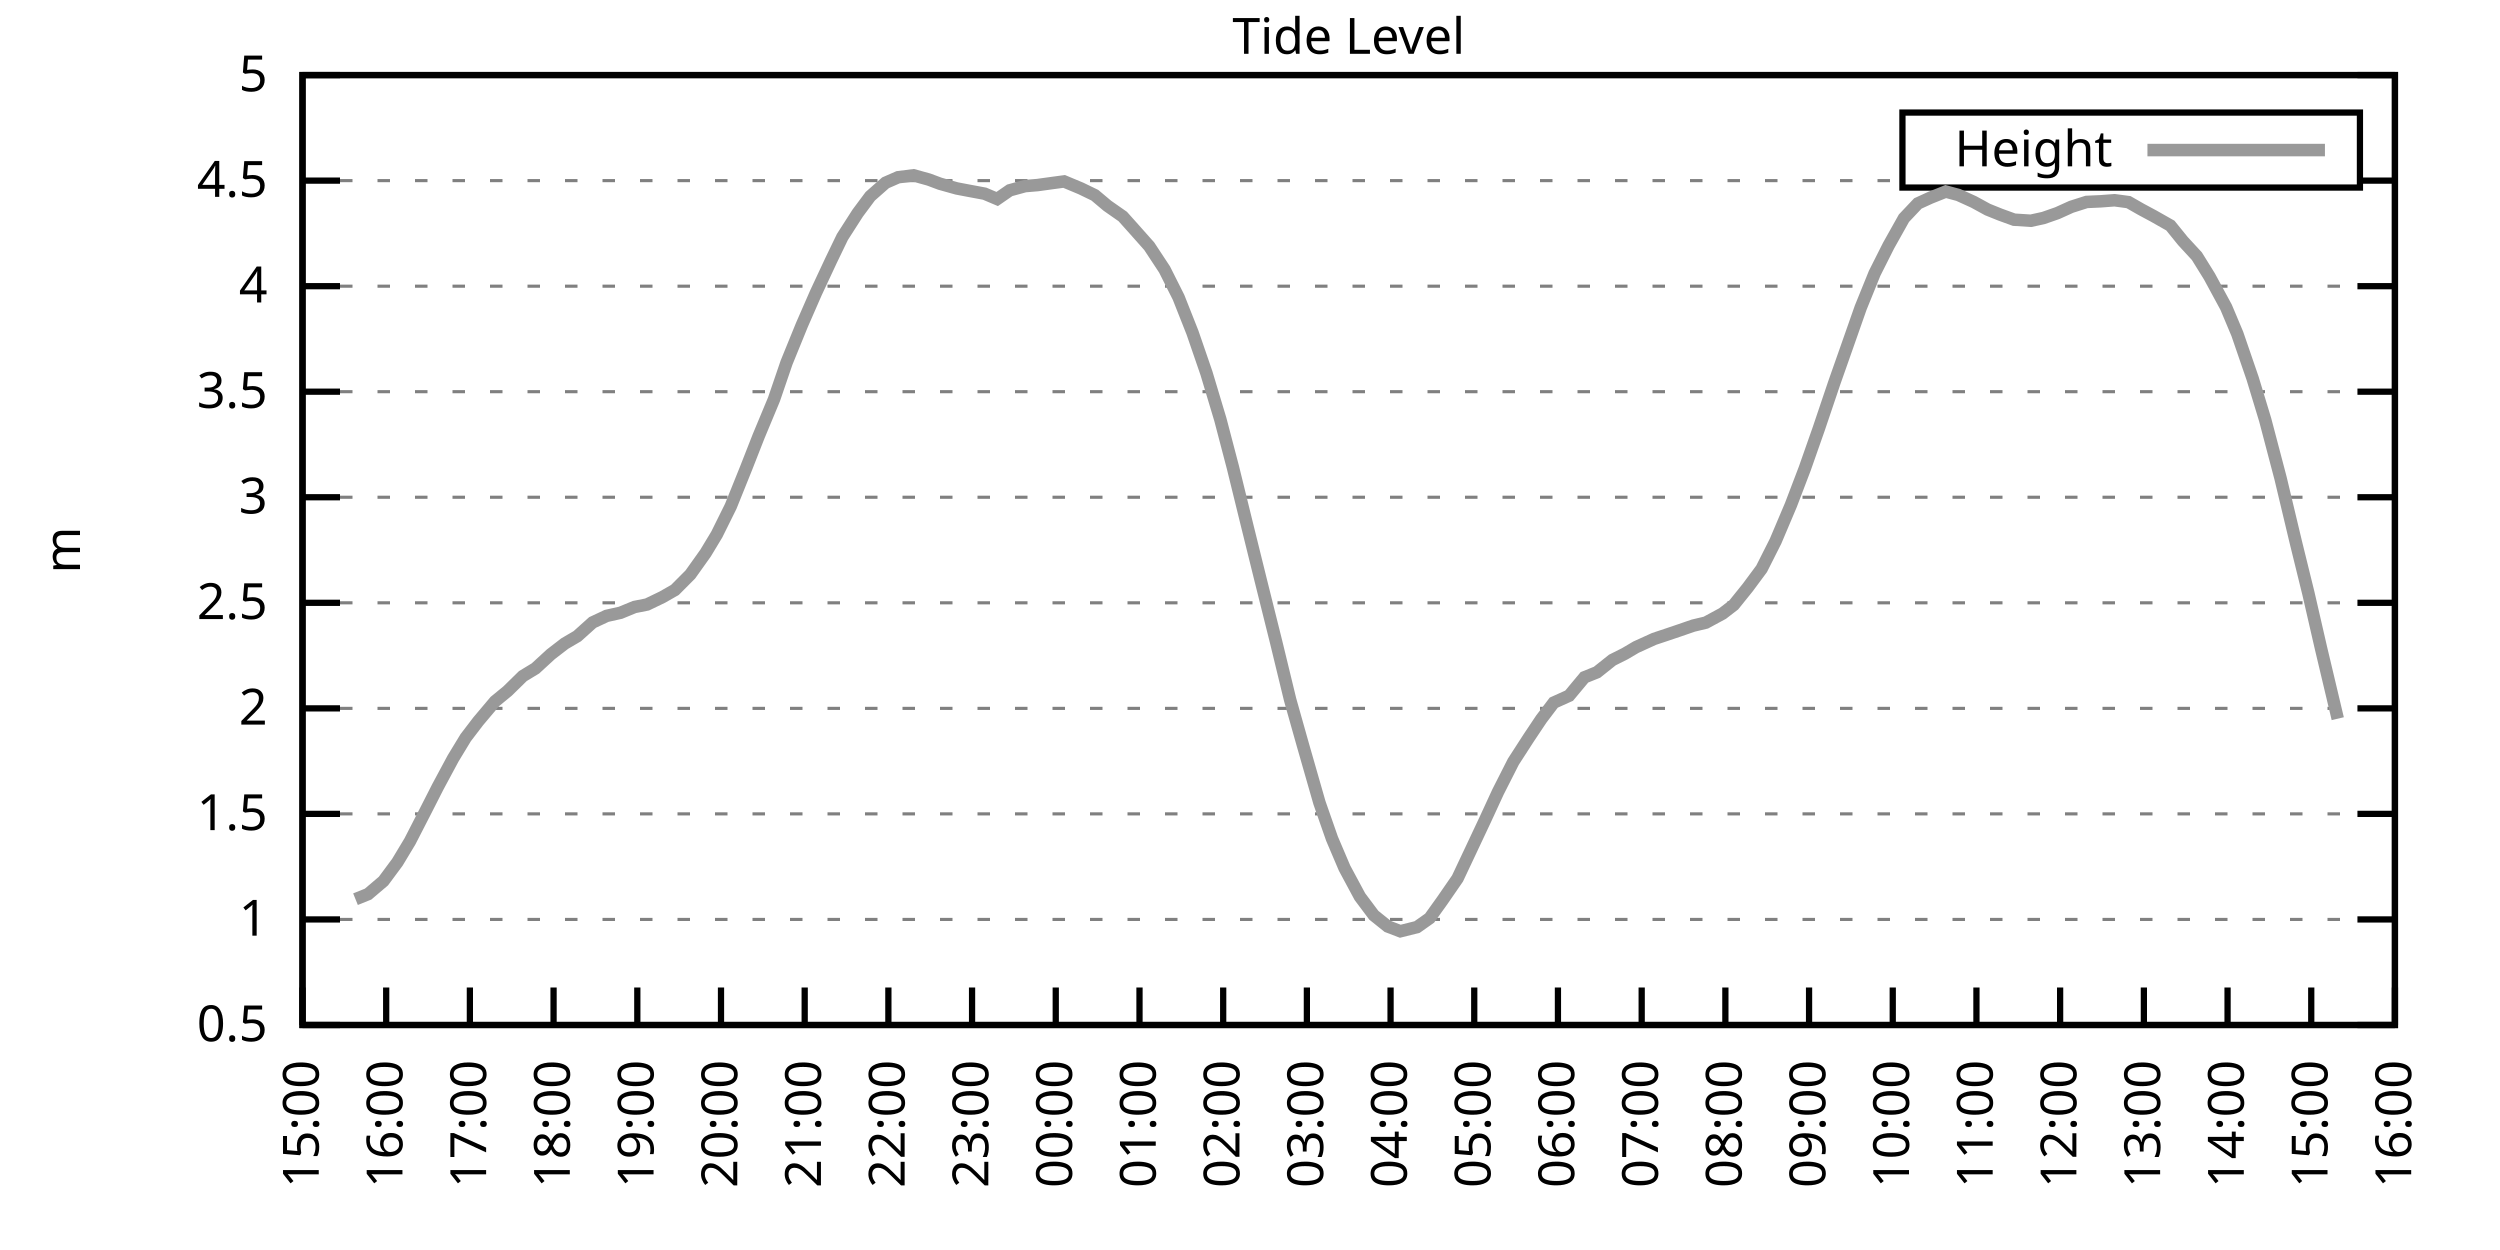
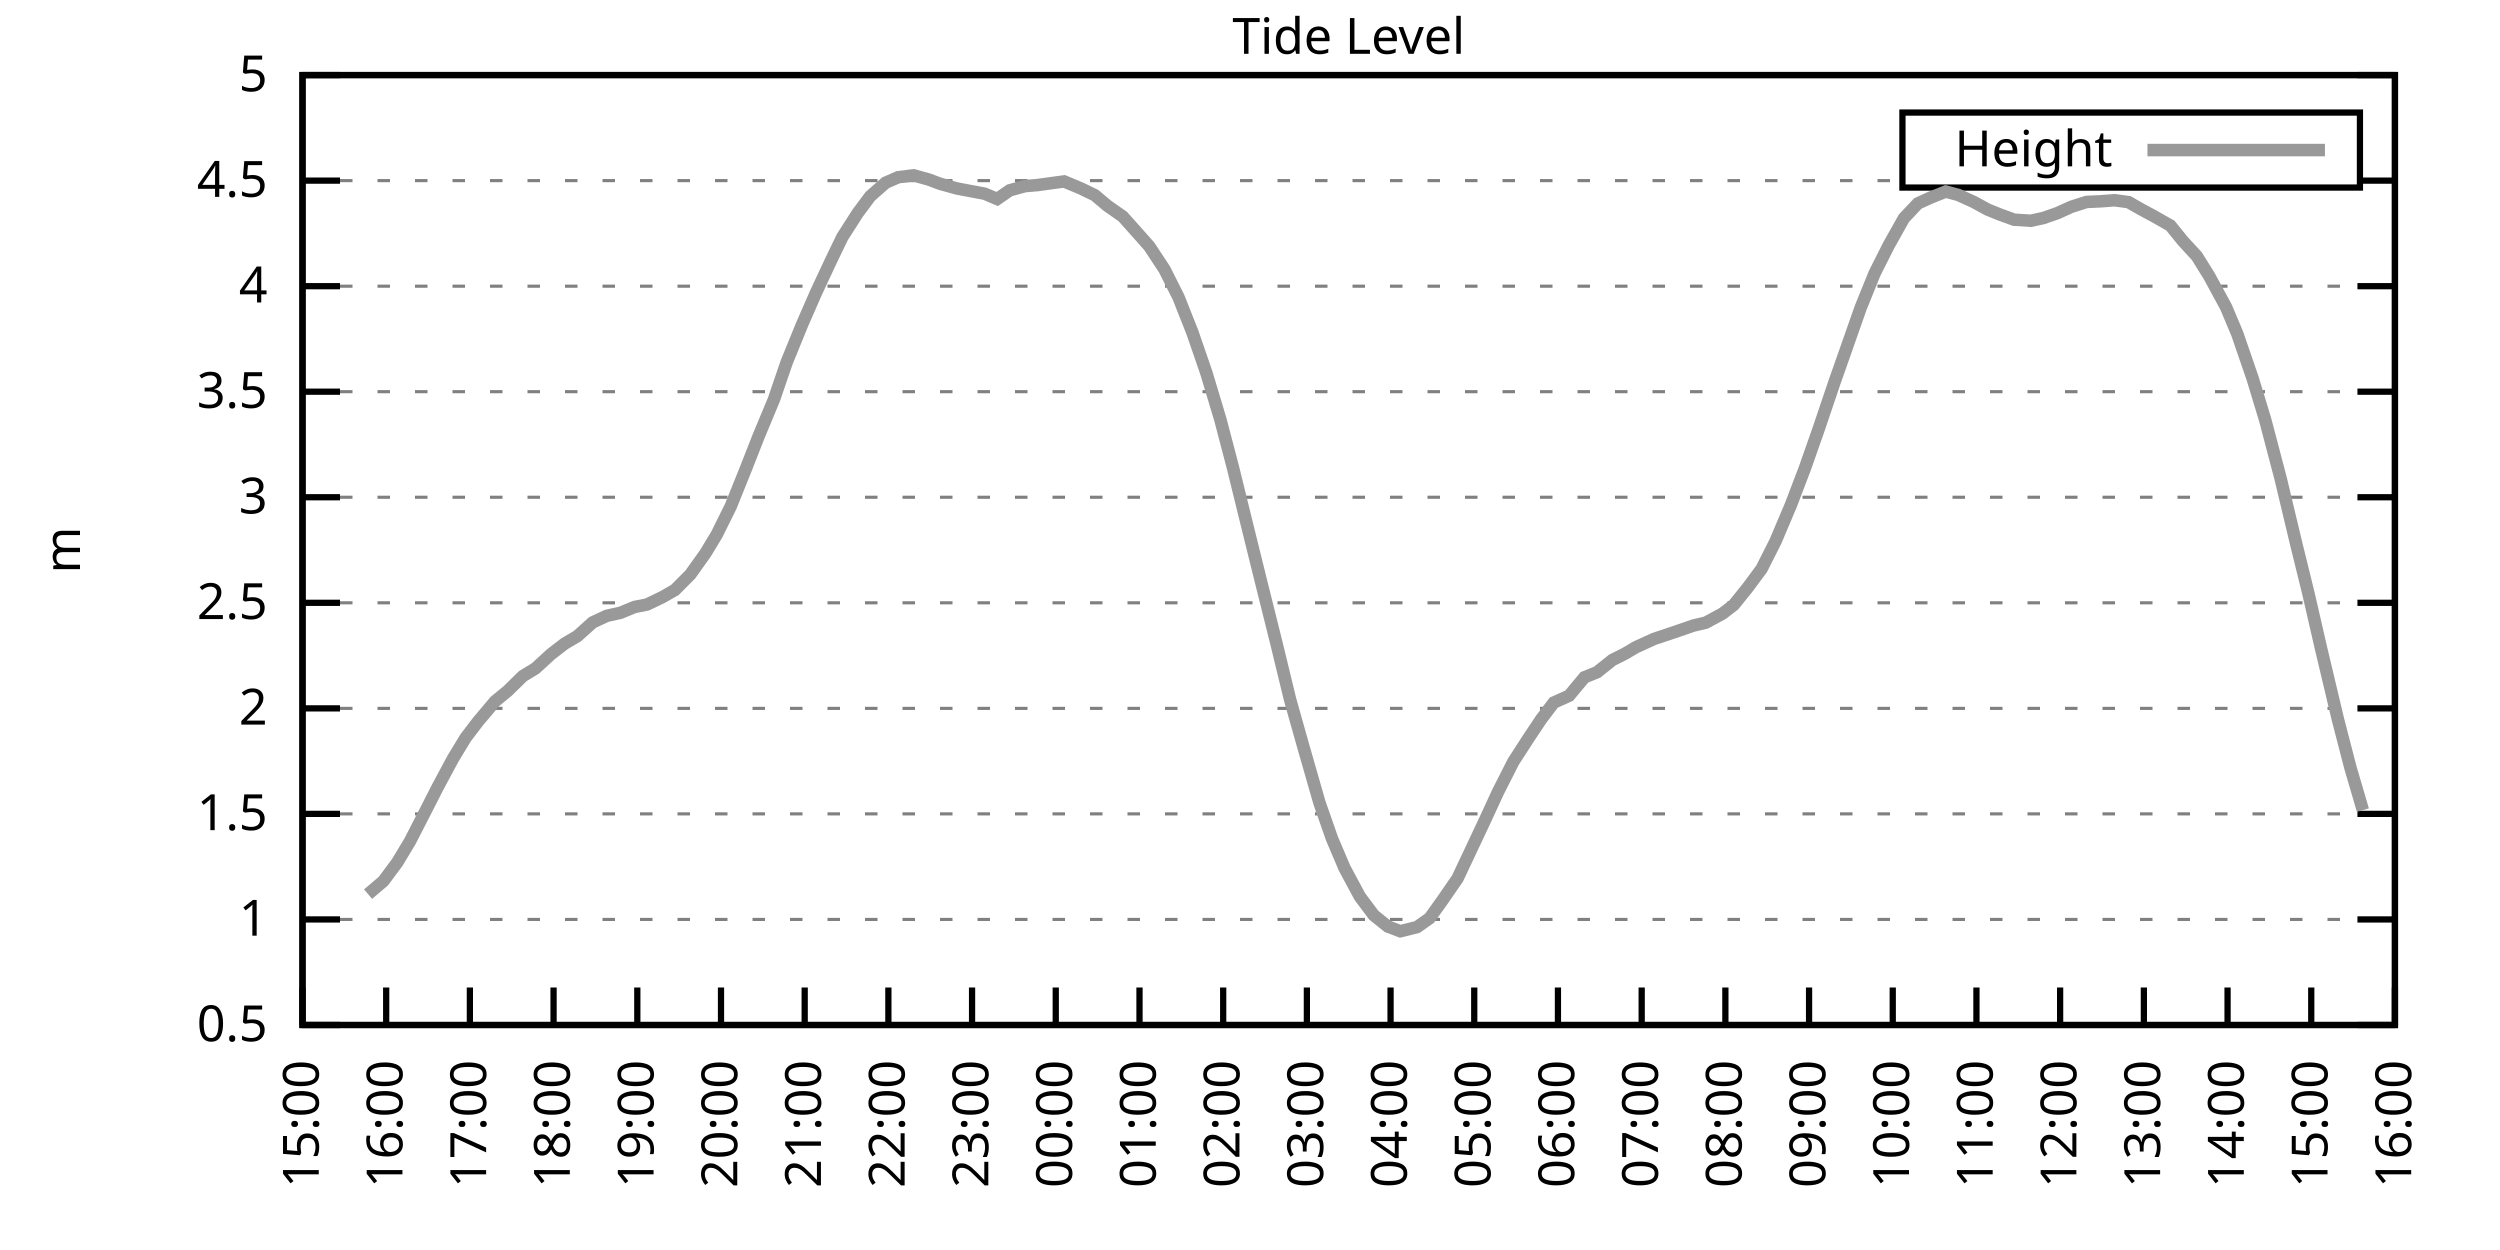
<svg xmlns="http://www.w3.org/2000/svg" xmlns:xlink="http://www.w3.org/1999/xlink" width="400" height="200" viewBox="0 0 400 200">
  <g id="gnuplot_canvas">
    <rect x="0" y="0" width="400" height="200" fill="none" />
    <defs>
      <circle id="gpDot" r="0.5" stroke-width="0.5" stroke="currentColor" />
      <path id="gpPt0" stroke-width="0.333" stroke="currentColor" d="M-1,0 h2 M0,-1 v2" />
      <path id="gpPt1" stroke-width="0.333" stroke="currentColor" d="M-1,-1 L1,1 M1,-1 L-1,1" />
      <path id="gpPt2" stroke-width="0.333" stroke="currentColor" d="M-1,0 L1,0 M0,-1 L0,1 M-1,-1 L1,1 M-1,1 L1,-1" />
      <rect id="gpPt3" stroke-width="0.333" stroke="currentColor" x="-1" y="-1" width="2" height="2" />
      <rect id="gpPt4" stroke-width="0.333" stroke="currentColor" fill="currentColor" x="-1" y="-1" width="2" height="2" />
      <circle id="gpPt5" stroke-width="0.333" stroke="currentColor" cx="0" cy="0" r="1" />
      <use xlink:href="#gpPt5" id="gpPt6" fill="currentColor" stroke="none" />
      <path id="gpPt7" stroke-width="0.333" stroke="currentColor" d="M0,-1.33 L-1.33,0.67 L1.33,0.67 z" />
      <use xlink:href="#gpPt7" id="gpPt8" fill="currentColor" stroke="none" />
      <use xlink:href="#gpPt7" id="gpPt9" stroke="currentColor" transform="rotate(180)" />
      <use xlink:href="#gpPt9" id="gpPt10" fill="currentColor" stroke="none" />
      <use xlink:href="#gpPt3" id="gpPt11" stroke="currentColor" transform="rotate(45)" />
      <use xlink:href="#gpPt11" id="gpPt12" fill="currentColor" stroke="none" />
      <path id="gpPt13" stroke-width="0.333" stroke="currentColor" d="M0,1.330 L1.265,0.411 L0.782,-1.067 L-0.782,-1.076 L-1.265,0.411 z" />
      <use xlink:href="#gpPt13" id="gpPt14" fill="currentColor" stroke="none" />
      <filter id="textbox" filterUnits="objectBoundingBox" x="0" y="0" height="1" width="1">
        <feFlood flood-color="white" flood-opacity="1" result="bgnd" />
        <feComposite in="SourceGraphic" in2="bgnd" operator="atop" />
      </filter>
      <filter id="greybox" filterUnits="objectBoundingBox" x="0" y="0" height="1" width="1">
        <feFlood flood-color="lightgrey" flood-opacity="1" result="grey" />
        <feComposite in="SourceGraphic" in2="grey" operator="atop" />
      </filter>
    </defs>
    <g fill="none" color="white" stroke="currentColor" stroke-width="1.00" stroke-linecap="butt" stroke-linejoin="miter">
</g>
    <g fill="none" color="black" stroke="currentColor" stroke-width="1.00" stroke-linecap="butt" stroke-linejoin="miter">
      <g stroke="none" shape-rendering="crispEdges">
        <polygon fill="rgb(255, 255, 255)" points="48.40,164.00 383.18,164.00 383.18,12.02 48.40,12.02 " />
      </g>
    </g>
    <g fill="none" color="black" stroke="currentColor" stroke-width="1.00" stroke-linecap="butt" stroke-linejoin="miter">
</g>
    <g fill="none" color="black" stroke="black" stroke-width="0.50" stroke-linecap="butt" stroke-linejoin="miter">
</g>
    <g fill="none" color="gray" stroke="currentColor" stroke-width="0.50" stroke-linecap="butt" stroke-linejoin="miter">
      <path stroke="gray" stroke-dasharray="2,4" class="gridline" d="M48.40,164.00 L383.19,164.00  " />
    </g>
    <g fill="none" color="gray" stroke="gray" stroke-width="1.00" stroke-linecap="butt" stroke-linejoin="miter">
</g>
    <g fill="none" color="black" stroke="currentColor" stroke-width="1.00" stroke-linecap="butt" stroke-linejoin="miter">
      <path stroke="black" d="M48.40,164.00 L54.40,164.00 M383.19,164.00 L377.19,164.00  " />
      <g transform="translate(42.80,166.60)" stroke="none" fill="black" font-family="Sans" font-size="8.00" text-anchor="end">
        <text>
          <tspan font-family="Sans"> 0.5</tspan>
        </text>
      </g>
    </g>
    <g fill="none" color="black" stroke="currentColor" stroke-width="1.00" stroke-linecap="butt" stroke-linejoin="miter">
</g>
    <g fill="none" color="black" stroke="black" stroke-width="0.50" stroke-linecap="butt" stroke-linejoin="miter">
</g>
    <g fill="none" color="gray" stroke="currentColor" stroke-width="0.50" stroke-linecap="butt" stroke-linejoin="miter">
      <path stroke="gray" stroke-dasharray="2,4" class="gridline" d="M48.40,147.11 L383.19,147.11  " />
    </g>
    <g fill="none" color="gray" stroke="gray" stroke-width="1.00" stroke-linecap="butt" stroke-linejoin="miter">
</g>
    <g fill="none" color="black" stroke="currentColor" stroke-width="1.00" stroke-linecap="butt" stroke-linejoin="miter">
      <path stroke="black" d="M48.40,147.11 L54.40,147.11 M383.19,147.11 L377.19,147.11  " />
      <g transform="translate(42.80,149.71)" stroke="none" fill="black" font-family="Sans" font-size="8.00" text-anchor="end">
        <text>
          <tspan font-family="Sans"> 1</tspan>
        </text>
      </g>
    </g>
    <g fill="none" color="black" stroke="currentColor" stroke-width="1.00" stroke-linecap="butt" stroke-linejoin="miter">
</g>
    <g fill="none" color="black" stroke="black" stroke-width="0.50" stroke-linecap="butt" stroke-linejoin="miter">
</g>
    <g fill="none" color="gray" stroke="currentColor" stroke-width="0.50" stroke-linecap="butt" stroke-linejoin="miter">
      <path stroke="gray" stroke-dasharray="2,4" class="gridline" d="M48.40,130.22 L383.19,130.22  " />
    </g>
    <g fill="none" color="gray" stroke="gray" stroke-width="1.00" stroke-linecap="butt" stroke-linejoin="miter">
</g>
    <g fill="none" color="black" stroke="currentColor" stroke-width="1.00" stroke-linecap="butt" stroke-linejoin="miter">
      <path stroke="black" d="M48.40,130.22 L54.40,130.22 M383.19,130.22 L377.19,130.22  " />
      <g transform="translate(42.80,132.82)" stroke="none" fill="black" font-family="Sans" font-size="8.00" text-anchor="end">
        <text>
          <tspan font-family="Sans"> 1.5</tspan>
        </text>
      </g>
    </g>
    <g fill="none" color="black" stroke="currentColor" stroke-width="1.00" stroke-linecap="butt" stroke-linejoin="miter">
</g>
    <g fill="none" color="black" stroke="black" stroke-width="0.50" stroke-linecap="butt" stroke-linejoin="miter">
</g>
    <g fill="none" color="gray" stroke="currentColor" stroke-width="0.50" stroke-linecap="butt" stroke-linejoin="miter">
      <path stroke="gray" stroke-dasharray="2,4" class="gridline" d="M48.40,113.34 L383.19,113.34  " />
    </g>
    <g fill="none" color="gray" stroke="gray" stroke-width="1.00" stroke-linecap="butt" stroke-linejoin="miter">
</g>
    <g fill="none" color="black" stroke="currentColor" stroke-width="1.00" stroke-linecap="butt" stroke-linejoin="miter">
      <path stroke="black" d="M48.40,113.34 L54.40,113.34 M383.19,113.34 L377.19,113.34  " />
      <g transform="translate(42.80,115.94)" stroke="none" fill="black" font-family="Sans" font-size="8.00" text-anchor="end">
        <text>
          <tspan font-family="Sans"> 2</tspan>
        </text>
      </g>
    </g>
    <g fill="none" color="black" stroke="currentColor" stroke-width="1.00" stroke-linecap="butt" stroke-linejoin="miter">
</g>
    <g fill="none" color="black" stroke="black" stroke-width="0.50" stroke-linecap="butt" stroke-linejoin="miter">
</g>
    <g fill="none" color="gray" stroke="currentColor" stroke-width="0.50" stroke-linecap="butt" stroke-linejoin="miter">
      <path stroke="gray" stroke-dasharray="2,4" class="gridline" d="M48.40,96.45 L383.19,96.45  " />
    </g>
    <g fill="none" color="gray" stroke="gray" stroke-width="1.00" stroke-linecap="butt" stroke-linejoin="miter">
</g>
    <g fill="none" color="black" stroke="currentColor" stroke-width="1.00" stroke-linecap="butt" stroke-linejoin="miter">
      <path stroke="black" d="M48.40,96.45 L54.40,96.45 M383.19,96.45 L377.19,96.45  " />
      <g transform="translate(42.80,99.05)" stroke="none" fill="black" font-family="Sans" font-size="8.00" text-anchor="end">
        <text>
          <tspan font-family="Sans"> 2.5</tspan>
        </text>
      </g>
    </g>
    <g fill="none" color="black" stroke="currentColor" stroke-width="1.00" stroke-linecap="butt" stroke-linejoin="miter">
</g>
    <g fill="none" color="black" stroke="black" stroke-width="0.50" stroke-linecap="butt" stroke-linejoin="miter">
</g>
    <g fill="none" color="gray" stroke="currentColor" stroke-width="0.50" stroke-linecap="butt" stroke-linejoin="miter">
      <path stroke="gray" stroke-dasharray="2,4" class="gridline" d="M48.40,79.56 L383.19,79.56  " />
    </g>
    <g fill="none" color="gray" stroke="gray" stroke-width="1.00" stroke-linecap="butt" stroke-linejoin="miter">
</g>
    <g fill="none" color="black" stroke="currentColor" stroke-width="1.00" stroke-linecap="butt" stroke-linejoin="miter">
      <path stroke="black" d="M48.40,79.56 L54.40,79.56 M383.19,79.56 L377.19,79.56  " />
      <g transform="translate(42.80,82.16)" stroke="none" fill="black" font-family="Sans" font-size="8.00" text-anchor="end">
        <text>
          <tspan font-family="Sans"> 3</tspan>
        </text>
      </g>
    </g>
    <g fill="none" color="black" stroke="currentColor" stroke-width="1.00" stroke-linecap="butt" stroke-linejoin="miter">
</g>
    <g fill="none" color="black" stroke="black" stroke-width="0.50" stroke-linecap="butt" stroke-linejoin="miter">
</g>
    <g fill="none" color="gray" stroke="currentColor" stroke-width="0.50" stroke-linecap="butt" stroke-linejoin="miter">
      <path stroke="gray" stroke-dasharray="2,4" class="gridline" d="M48.40,62.67 L383.19,62.67  " />
    </g>
    <g fill="none" color="gray" stroke="gray" stroke-width="1.00" stroke-linecap="butt" stroke-linejoin="miter">
</g>
    <g fill="none" color="black" stroke="currentColor" stroke-width="1.00" stroke-linecap="butt" stroke-linejoin="miter">
      <path stroke="black" d="M48.40,62.67 L54.40,62.67 M383.19,62.67 L377.19,62.67  " />
      <g transform="translate(42.80,65.27)" stroke="none" fill="black" font-family="Sans" font-size="8.00" text-anchor="end">
        <text>
          <tspan font-family="Sans"> 3.5</tspan>
        </text>
      </g>
    </g>
    <g fill="none" color="black" stroke="currentColor" stroke-width="1.00" stroke-linecap="butt" stroke-linejoin="miter">
</g>
    <g fill="none" color="black" stroke="black" stroke-width="0.50" stroke-linecap="butt" stroke-linejoin="miter">
</g>
    <g fill="none" color="gray" stroke="currentColor" stroke-width="0.50" stroke-linecap="butt" stroke-linejoin="miter">
      <path stroke="gray" stroke-dasharray="2,4" class="gridline" d="M48.40,45.79 L383.19,45.79  " />
    </g>
    <g fill="none" color="gray" stroke="gray" stroke-width="1.00" stroke-linecap="butt" stroke-linejoin="miter">
</g>
    <g fill="none" color="black" stroke="currentColor" stroke-width="1.00" stroke-linecap="butt" stroke-linejoin="miter">
      <path stroke="black" d="M48.40,45.79 L54.40,45.79 M383.19,45.79 L377.19,45.79  " />
      <g transform="translate(42.80,48.39)" stroke="none" fill="black" font-family="Sans" font-size="8.00" text-anchor="end">
        <text>
          <tspan font-family="Sans"> 4</tspan>
        </text>
      </g>
    </g>
    <g fill="none" color="black" stroke="currentColor" stroke-width="1.00" stroke-linecap="butt" stroke-linejoin="miter">
</g>
    <g fill="none" color="black" stroke="black" stroke-width="0.50" stroke-linecap="butt" stroke-linejoin="miter">
</g>
    <g fill="none" color="gray" stroke="currentColor" stroke-width="0.50" stroke-linecap="butt" stroke-linejoin="miter">
      <path stroke="gray" stroke-dasharray="2,4" class="gridline" d="M48.40,28.90 L304.39,28.90 M377.59,28.90 L383.19,28.90  " />
    </g>
    <g fill="none" color="gray" stroke="gray" stroke-width="1.00" stroke-linecap="butt" stroke-linejoin="miter">
</g>
    <g fill="none" color="black" stroke="currentColor" stroke-width="1.00" stroke-linecap="butt" stroke-linejoin="miter">
      <path stroke="black" d="M48.40,28.90 L54.40,28.90 M383.19,28.90 L377.19,28.90  " />
      <g transform="translate(42.80,31.50)" stroke="none" fill="black" font-family="Sans" font-size="8.00" text-anchor="end">
        <text>
          <tspan font-family="Sans"> 4.5</tspan>
        </text>
      </g>
    </g>
    <g fill="none" color="black" stroke="currentColor" stroke-width="1.00" stroke-linecap="butt" stroke-linejoin="miter">
</g>
    <g fill="none" color="black" stroke="black" stroke-width="0.50" stroke-linecap="butt" stroke-linejoin="miter">
</g>
    <g fill="none" color="gray" stroke="currentColor" stroke-width="0.50" stroke-linecap="butt" stroke-linejoin="miter">
      <path stroke="gray" stroke-dasharray="2,4" class="gridline" d="M48.40,12.01 L383.19,12.01  " />
    </g>
    <g fill="none" color="gray" stroke="gray" stroke-width="1.00" stroke-linecap="butt" stroke-linejoin="miter">
</g>
    <g fill="none" color="black" stroke="currentColor" stroke-width="1.00" stroke-linecap="butt" stroke-linejoin="miter">
      <path stroke="black" d="M48.40,12.01 L54.40,12.01 M383.19,12.01 L377.19,12.01  " />
      <g transform="translate(42.80,14.61)" stroke="none" fill="black" font-family="Sans" font-size="8.00" text-anchor="end">
        <text>
          <tspan font-family="Sans"> 5</tspan>
        </text>
      </g>
    </g>
    <g fill="none" color="black" stroke="currentColor" stroke-width="1.00" stroke-linecap="butt" stroke-linejoin="miter">
      <path stroke="black" d="M48.40,164.00 L48.40,158.00  " />
      <g transform="translate(51.00,169.60) rotate(270.00)" stroke="none" fill="black" font-family="Sans" font-size="8.00" text-anchor="end">
        <text>
          <tspan font-family="Sans">15:00</tspan>
        </text>
      </g>
    </g>
    <g fill="none" color="black" stroke="currentColor" stroke-width="1.00" stroke-linecap="butt" stroke-linejoin="miter">
      <path stroke="black" d="M61.79,164.00 L61.79,158.00  " />
      <g transform="translate(64.39,169.60) rotate(270.00)" stroke="none" fill="black" font-family="Sans" font-size="8.00" text-anchor="end">
        <text>
          <tspan font-family="Sans">16:00</tspan>
        </text>
      </g>
    </g>
    <g fill="none" color="black" stroke="currentColor" stroke-width="1.00" stroke-linecap="butt" stroke-linejoin="miter">
      <path stroke="black" d="M75.18,164.00 L75.18,158.00  " />
      <g transform="translate(77.78,169.60) rotate(270.00)" stroke="none" fill="black" font-family="Sans" font-size="8.00" text-anchor="end">
        <text>
          <tspan font-family="Sans">17:00</tspan>
        </text>
      </g>
    </g>
    <g fill="none" color="black" stroke="currentColor" stroke-width="1.00" stroke-linecap="butt" stroke-linejoin="miter">
      <path stroke="black" d="M88.57,164.00 L88.57,158.00  " />
      <g transform="translate(91.17,169.60) rotate(270.00)" stroke="none" fill="black" font-family="Sans" font-size="8.00" text-anchor="end">
        <text>
          <tspan font-family="Sans">18:00</tspan>
        </text>
      </g>
    </g>
    <g fill="none" color="black" stroke="currentColor" stroke-width="1.00" stroke-linecap="butt" stroke-linejoin="miter">
      <path stroke="black" d="M101.97,164.00 L101.97,158.00  " />
      <g transform="translate(104.57,169.60) rotate(270.00)" stroke="none" fill="black" font-family="Sans" font-size="8.00" text-anchor="end">
        <text>
          <tspan font-family="Sans">19:00</tspan>
        </text>
      </g>
    </g>
    <g fill="none" color="black" stroke="currentColor" stroke-width="1.00" stroke-linecap="butt" stroke-linejoin="miter">
      <path stroke="black" d="M115.36,164.00 L115.36,158.00  " />
      <g transform="translate(117.96,169.60) rotate(270.00)" stroke="none" fill="black" font-family="Sans" font-size="8.00" text-anchor="end">
        <text>
          <tspan font-family="Sans">20:00</tspan>
        </text>
      </g>
    </g>
    <g fill="none" color="black" stroke="currentColor" stroke-width="1.00" stroke-linecap="butt" stroke-linejoin="miter">
      <path stroke="black" d="M128.75,164.00 L128.75,158.00  " />
      <g transform="translate(131.35,169.60) rotate(270.00)" stroke="none" fill="black" font-family="Sans" font-size="8.00" text-anchor="end">
        <text>
          <tspan font-family="Sans">21:00</tspan>
        </text>
      </g>
    </g>
    <g fill="none" color="black" stroke="currentColor" stroke-width="1.00" stroke-linecap="butt" stroke-linejoin="miter">
      <path stroke="black" d="M142.14,164.00 L142.14,158.00  " />
      <g transform="translate(144.74,169.60) rotate(270.00)" stroke="none" fill="black" font-family="Sans" font-size="8.00" text-anchor="end">
        <text>
          <tspan font-family="Sans">22:00</tspan>
        </text>
      </g>
    </g>
    <g fill="none" color="black" stroke="currentColor" stroke-width="1.00" stroke-linecap="butt" stroke-linejoin="miter">
      <path stroke="black" d="M155.53,164.00 L155.53,158.00  " />
      <g transform="translate(158.13,169.60) rotate(270.00)" stroke="none" fill="black" font-family="Sans" font-size="8.00" text-anchor="end">
        <text>
          <tspan font-family="Sans">23:00</tspan>
        </text>
      </g>
    </g>
    <g fill="none" color="black" stroke="currentColor" stroke-width="1.00" stroke-linecap="butt" stroke-linejoin="miter">
      <path stroke="black" d="M168.92,164.00 L168.92,158.00  " />
      <g transform="translate(171.52,169.60) rotate(270.00)" stroke="none" fill="black" font-family="Sans" font-size="8.00" text-anchor="end">
        <text>
          <tspan font-family="Sans">00:00</tspan>
        </text>
      </g>
    </g>
    <g fill="none" color="black" stroke="currentColor" stroke-width="1.00" stroke-linecap="butt" stroke-linejoin="miter">
      <path stroke="black" d="M182.32,164.00 L182.32,158.00  " />
      <g transform="translate(184.92,169.60) rotate(270.00)" stroke="none" fill="black" font-family="Sans" font-size="8.00" text-anchor="end">
        <text>
          <tspan font-family="Sans">01:00</tspan>
        </text>
      </g>
    </g>
    <g fill="none" color="black" stroke="currentColor" stroke-width="1.00" stroke-linecap="butt" stroke-linejoin="miter">
      <path stroke="black" d="M195.71,164.00 L195.71,158.00  " />
      <g transform="translate(198.31,169.60) rotate(270.00)" stroke="none" fill="black" font-family="Sans" font-size="8.00" text-anchor="end">
        <text>
          <tspan font-family="Sans">02:00</tspan>
        </text>
      </g>
    </g>
    <g fill="none" color="black" stroke="currentColor" stroke-width="1.00" stroke-linecap="butt" stroke-linejoin="miter">
      <path stroke="black" d="M209.10,164.00 L209.10,158.00  " />
      <g transform="translate(211.70,169.60) rotate(270.00)" stroke="none" fill="black" font-family="Sans" font-size="8.00" text-anchor="end">
        <text>
          <tspan font-family="Sans">03:00</tspan>
        </text>
      </g>
    </g>
    <g fill="none" color="black" stroke="currentColor" stroke-width="1.00" stroke-linecap="butt" stroke-linejoin="miter">
      <path stroke="black" d="M222.49,164.00 L222.49,158.00  " />
      <g transform="translate(225.09,169.60) rotate(270.00)" stroke="none" fill="black" font-family="Sans" font-size="8.00" text-anchor="end">
        <text>
          <tspan font-family="Sans">04:00</tspan>
        </text>
      </g>
    </g>
    <g fill="none" color="black" stroke="currentColor" stroke-width="1.00" stroke-linecap="butt" stroke-linejoin="miter">
      <path stroke="black" d="M235.88,164.00 L235.88,158.00  " />
      <g transform="translate(238.48,169.60) rotate(270.00)" stroke="none" fill="black" font-family="Sans" font-size="8.00" text-anchor="end">
        <text>
          <tspan font-family="Sans">05:00</tspan>
        </text>
      </g>
    </g>
    <g fill="none" color="black" stroke="currentColor" stroke-width="1.00" stroke-linecap="butt" stroke-linejoin="miter">
      <path stroke="black" d="M249.27,164.00 L249.27,158.00  " />
      <g transform="translate(251.87,169.60) rotate(270.00)" stroke="none" fill="black" font-family="Sans" font-size="8.00" text-anchor="end">
        <text>
          <tspan font-family="Sans">06:00</tspan>
        </text>
      </g>
    </g>
    <g fill="none" color="black" stroke="currentColor" stroke-width="1.00" stroke-linecap="butt" stroke-linejoin="miter">
      <path stroke="black" d="M262.67,164.00 L262.67,158.00  " />
      <g transform="translate(265.27,169.60) rotate(270.00)" stroke="none" fill="black" font-family="Sans" font-size="8.00" text-anchor="end">
        <text>
          <tspan font-family="Sans">07:00</tspan>
        </text>
      </g>
    </g>
    <g fill="none" color="black" stroke="currentColor" stroke-width="1.00" stroke-linecap="butt" stroke-linejoin="miter">
      <path stroke="black" d="M276.06,164.00 L276.06,158.00  " />
      <g transform="translate(278.66,169.60) rotate(270.00)" stroke="none" fill="black" font-family="Sans" font-size="8.00" text-anchor="end">
        <text>
          <tspan font-family="Sans">08:00</tspan>
        </text>
      </g>
    </g>
    <g fill="none" color="black" stroke="currentColor" stroke-width="1.00" stroke-linecap="butt" stroke-linejoin="miter">
      <path stroke="black" d="M289.45,164.00 L289.45,158.00  " />
      <g transform="translate(292.05,169.60) rotate(270.00)" stroke="none" fill="black" font-family="Sans" font-size="8.00" text-anchor="end">
        <text>
          <tspan font-family="Sans">09:00</tspan>
        </text>
      </g>
    </g>
    <g fill="none" color="black" stroke="currentColor" stroke-width="1.00" stroke-linecap="butt" stroke-linejoin="miter">
      <path stroke="black" d="M302.84,164.00 L302.84,158.00  " />
      <g transform="translate(305.44,169.60) rotate(270.00)" stroke="none" fill="black" font-family="Sans" font-size="8.00" text-anchor="end">
        <text>
          <tspan font-family="Sans">10:00</tspan>
        </text>
      </g>
    </g>
    <g fill="none" color="black" stroke="currentColor" stroke-width="1.00" stroke-linecap="butt" stroke-linejoin="miter">
      <path stroke="black" d="M316.23,164.00 L316.23,158.00  " />
      <g transform="translate(318.83,169.60) rotate(270.00)" stroke="none" fill="black" font-family="Sans" font-size="8.00" text-anchor="end">
        <text>
          <tspan font-family="Sans">11:00</tspan>
        </text>
      </g>
    </g>
    <g fill="none" color="black" stroke="currentColor" stroke-width="1.00" stroke-linecap="butt" stroke-linejoin="miter">
      <path stroke="black" d="M329.62,164.00 L329.62,158.00  " />
      <g transform="translate(332.22,169.60) rotate(270.00)" stroke="none" fill="black" font-family="Sans" font-size="8.00" text-anchor="end">
        <text>
          <tspan font-family="Sans">12:00</tspan>
        </text>
      </g>
    </g>
    <g fill="none" color="black" stroke="currentColor" stroke-width="1.00" stroke-linecap="butt" stroke-linejoin="miter">
      <path stroke="black" d="M343.02,164.00 L343.02,158.00  " />
      <g transform="translate(345.62,169.60) rotate(270.00)" stroke="none" fill="black" font-family="Sans" font-size="8.00" text-anchor="end">
        <text>
          <tspan font-family="Sans">13:00</tspan>
        </text>
      </g>
    </g>
    <g fill="none" color="black" stroke="currentColor" stroke-width="1.00" stroke-linecap="butt" stroke-linejoin="miter">
      <path stroke="black" d="M356.41,164.00 L356.41,158.00  " />
      <g transform="translate(359.01,169.60) rotate(270.00)" stroke="none" fill="black" font-family="Sans" font-size="8.00" text-anchor="end">
        <text>
          <tspan font-family="Sans">14:00</tspan>
        </text>
      </g>
    </g>
    <g fill="none" color="black" stroke="currentColor" stroke-width="1.00" stroke-linecap="butt" stroke-linejoin="miter">
      <path stroke="black" d="M369.80,164.00 L369.80,158.00  " />
      <g transform="translate(372.40,169.60) rotate(270.00)" stroke="none" fill="black" font-family="Sans" font-size="8.00" text-anchor="end">
        <text>
          <tspan font-family="Sans">15:00</tspan>
        </text>
      </g>
    </g>
    <g fill="none" color="black" stroke="currentColor" stroke-width="1.00" stroke-linecap="butt" stroke-linejoin="miter">
      <path stroke="black" d="M383.19,164.00 L383.19,158.00  " />
      <g transform="translate(385.79,169.60) rotate(270.00)" stroke="none" fill="black" font-family="Sans" font-size="8.00" text-anchor="end">
        <text>
          <tspan font-family="Sans">16:00</tspan>
        </text>
      </g>
    </g>
    <g fill="none" color="black" stroke="currentColor" stroke-width="1.00" stroke-linecap="butt" stroke-linejoin="miter">
</g>
    <g fill="none" color="black" stroke="currentColor" stroke-width="1.00" stroke-linecap="butt" stroke-linejoin="miter">
      <path stroke="black" d="M48.40,12.01 L48.40,164.00 L383.19,164.00 L383.19,12.01 L48.40,12.01 Z  " />
    </g>
    <g fill="none" color="black" stroke="currentColor" stroke-width="1.00" stroke-linecap="butt" stroke-linejoin="miter">
</g>
    <g fill="none" color="black" stroke="currentColor" stroke-width="1.00" stroke-linecap="butt" stroke-linejoin="miter">
      <path stroke="black" d="M304.39,30.01 L304.39,18.01 L377.59,18.01 L377.59,30.01 L304.39,30.01 Z  " />
    </g>
    <g id="Tide_level_plot_1">
      <g fill="none" color="white" stroke="black" stroke-width="2.00" stroke-linecap="butt" stroke-linejoin="miter">
</g>
      <g fill="none" color="black" stroke="currentColor" stroke-width="2.00" stroke-linecap="butt" stroke-linejoin="miter">
        <g transform="translate(337.99,26.61)" stroke="none" fill="black" font-family="Sans" font-size="8.00" text-anchor="end">
          <text>
            <tspan font-family="Sans">Height</tspan>
          </text>
        </g>
      </g>
      <g fill="none" color="black" stroke="currentColor" stroke-width="2.00" stroke-linecap="butt" stroke-linejoin="miter">
-         <path stroke="rgb(153, 153, 153)" d="M343.59,24.01 L371.99,24.01 M56.88,143.87 L58.89,143.06 L61.35,140.97 L63.58,137.96 L65.59,134.62 L68.04,129.85   L70.05,125.90 L72.50,121.34 L74.51,118.03 L76.52,115.40 L79.20,112.22 L81.21,110.57 L83.66,108.17 L85.67,106.95   L88.13,104.69 L90.36,102.97 L92.37,101.79 L94.82,99.59 L97.06,98.54 L99.29,98.04 L101.52,97.12 L103.53,96.72   L105.98,95.54 L107.99,94.39 L110.45,91.92 L112.90,88.48 L114.69,85.51 L116.92,81.01 L119.38,74.90 L121.38,69.80   L123.84,63.89 L125.85,58.01 L128.30,52.00 L130.54,46.87 L132.99,41.63 L134.78,37.92 L137.23,34.10 L139.24,31.40   L141.69,29.24 L143.70,28.36 L146.16,28.05 L148.61,28.73 L150.40,29.40 L153.08,30.15 L154.86,30.49 L157.54,30.99   L159.55,31.84 L161.56,30.45 L164.01,29.78 L166.02,29.61 L168.48,29.27 L170.26,29.03 L172.94,30.15 L175.17,31.23   L177.18,32.92 L179.64,34.64 L181.42,36.63 L183.88,39.40 L186.33,43.12 L188.57,47.58 L190.80,53.22 L193.03,59.70   L195.26,67.13 L197.27,74.80 L199.50,83.88 L201.73,92.90 L204.19,102.76 L206.42,111.95 L208.43,119.08 L211.11,128.43   L213.12,134.18 L215.13,138.90 L217.58,143.46 L219.81,146.44 L222.04,148.23 L224.05,149.00 L226.73,148.33 L228.74,146.91   L230.75,144.11 L233.20,140.56 L235.21,136.30 L237.67,131.07 L239.68,126.71 L242.13,121.88 L244.59,118.07 L246.60,115.06   L248.60,112.42 L251.06,111.31 L253.51,108.37 L255.52,107.56 L257.98,105.60 L259.99,104.59 L261.77,103.54 L264.67,102.22   L266.68,101.55 L268.69,100.87 L270.92,100.10 L272.93,99.62 L275.61,98.17 L277.40,96.79 L279.63,94.02 L281.86,91.01   L284.09,86.59 L286.55,80.78 L288.78,74.93 L291.01,68.58 L293.47,61.29 L295.48,55.58 L297.71,49.23 L299.94,43.73   L302.17,39.30 L304.63,34.91 L306.86,32.55 L308.87,31.63 L311.32,30.65 L313.33,31.19 L315.79,32.31 L318.02,33.53   L320.03,34.34 L322.26,35.15 L324.94,35.32 L326.95,34.88 L329.18,34.10 L331.41,33.09 L333.86,32.31 L336.10,32.21   L338.33,32.04 L340.56,32.34 L342.57,33.49 L344.58,34.57 L347.26,36.09 L349.26,38.56 L351.50,40.99 L353.51,44.23   L356.18,49.16 L357.97,53.42 L360.42,60.55 L362.43,67.17 L364.89,76.52 L367.34,86.79 L369.35,94.96 L371.36,103.71   L374.04,114.99  " />
+         <path stroke="rgb(153, 153, 153)" d="M343.59,24.01 L371.99,24.01 M58.89,143.06 L61.35,140.97 L63.58,137.96 L65.59,134.62 L68.04,129.85 L70.05,125.90   L72.50,121.34 L74.51,118.03 L76.52,115.40 L79.20,112.22 L81.21,110.57 L83.66,108.17 L85.67,106.95 L88.13,104.69   L90.36,102.97 L92.37,101.79 L94.82,99.59 L97.06,98.54 L99.29,98.04 L101.52,97.12 L103.53,96.72 L105.98,95.54   L107.99,94.39 L110.45,91.92 L112.90,88.48 L114.69,85.51 L116.92,81.01 L119.38,74.90 L121.38,69.80 L123.84,63.89   L125.85,58.01 L128.30,52.00 L130.54,46.87 L132.99,41.63 L134.78,37.92 L137.23,34.10 L139.24,31.40 L141.69,29.24   L143.70,28.36 L146.16,28.05 L148.61,28.73 L150.40,29.40 L153.08,30.15 L154.86,30.49 L157.54,30.99 L159.55,31.84   L161.56,30.45 L164.01,29.78 L166.02,29.61 L168.48,29.27 L170.26,29.03 L172.94,30.15 L175.17,31.23 L177.18,32.92   L179.64,34.64 L181.42,36.63 L183.88,39.40 L186.33,43.12 L188.57,47.58 L190.80,53.22 L193.03,59.70 L195.26,67.13   L197.27,74.80 L199.50,83.88 L201.73,92.90 L204.19,102.76 L206.42,111.95 L208.43,119.08 L211.11,128.43 L213.12,134.18   L215.13,138.90 L217.58,143.46 L219.81,146.44 L222.04,148.23 L224.05,149.00 L226.73,148.33 L228.74,146.91 L230.75,144.11   L233.20,140.56 L235.21,136.30 L237.67,131.07 L239.68,126.71 L242.13,121.88 L244.59,118.07 L246.60,115.06 L248.60,112.42   L251.06,111.31 L253.51,108.37 L255.52,107.56 L257.98,105.60 L259.99,104.59 L261.77,103.54 L264.67,102.22 L266.68,101.55   L268.69,100.87 L270.92,100.10 L272.93,99.62 L275.61,98.17 L277.40,96.79 L279.63,94.02 L281.86,91.01 L284.09,86.59   L286.55,80.78 L288.78,74.93 L291.01,68.58 L293.47,61.29 L295.48,55.58 L297.71,49.23 L299.94,43.73 L302.17,39.30   L304.63,34.91 L306.86,32.55 L308.87,31.63 L311.32,30.65 L313.33,31.19 L315.79,32.31 L318.02,33.53 L320.03,34.34   L322.26,35.15 L324.94,35.32 L326.95,34.88 L329.18,34.10 L331.41,33.09 L333.86,32.31 L336.10,32.21 L338.33,32.04   L340.56,32.34 L342.57,33.49 L344.58,34.57 L347.26,36.09 L349.26,38.56 L351.50,40.99 L353.51,44.23 L356.18,49.16   L357.97,53.42 L360.42,60.55 L362.43,67.17 L364.89,76.52 L367.34,86.79 L369.35,94.96 L371.36,103.71 L374.04,114.99   L376.05,122.76 L378.06,129.62  " />
      </g>
    </g>
    <g fill="none" color="black" stroke="currentColor" stroke-width="2.00" stroke-linecap="butt" stroke-linejoin="miter">
</g>
    <g fill="none" color="black" stroke="black" stroke-width="1.00" stroke-linecap="butt" stroke-linejoin="miter">
</g>
    <g fill="none" color="black" stroke="currentColor" stroke-width="1.00" stroke-linecap="butt" stroke-linejoin="miter">
      <path stroke="black" d="M48.40,12.01 L48.40,164.00 L383.19,164.00 L383.19,12.01 L48.40,12.01 Z  " />
      <g transform="translate(12.80,88.01) rotate(270.00)" stroke="none" fill="black" font-family="Sans" font-size="8.00" text-anchor="middle">
        <text>
          <tspan font-family="Sans">m</tspan>
        </text>
      </g>
    </g>
    <g fill="none" color="black" stroke="currentColor" stroke-width="1.00" stroke-linecap="butt" stroke-linejoin="miter">
</g>
    <g fill="none" color="black" stroke="currentColor" stroke-width="1.00" stroke-linecap="butt" stroke-linejoin="miter">
      <g transform="translate(215.79,8.61)" stroke="none" fill="black" font-family="Sans" font-size="8.00" text-anchor="middle">
        <text>
          <tspan font-family="Sans">Tide Level</tspan>
        </text>
      </g>
    </g>
    <g fill="none" color="black" stroke="currentColor" stroke-width="1.00" stroke-linecap="butt" stroke-linejoin="miter">
</g>
  </g>
</svg>
